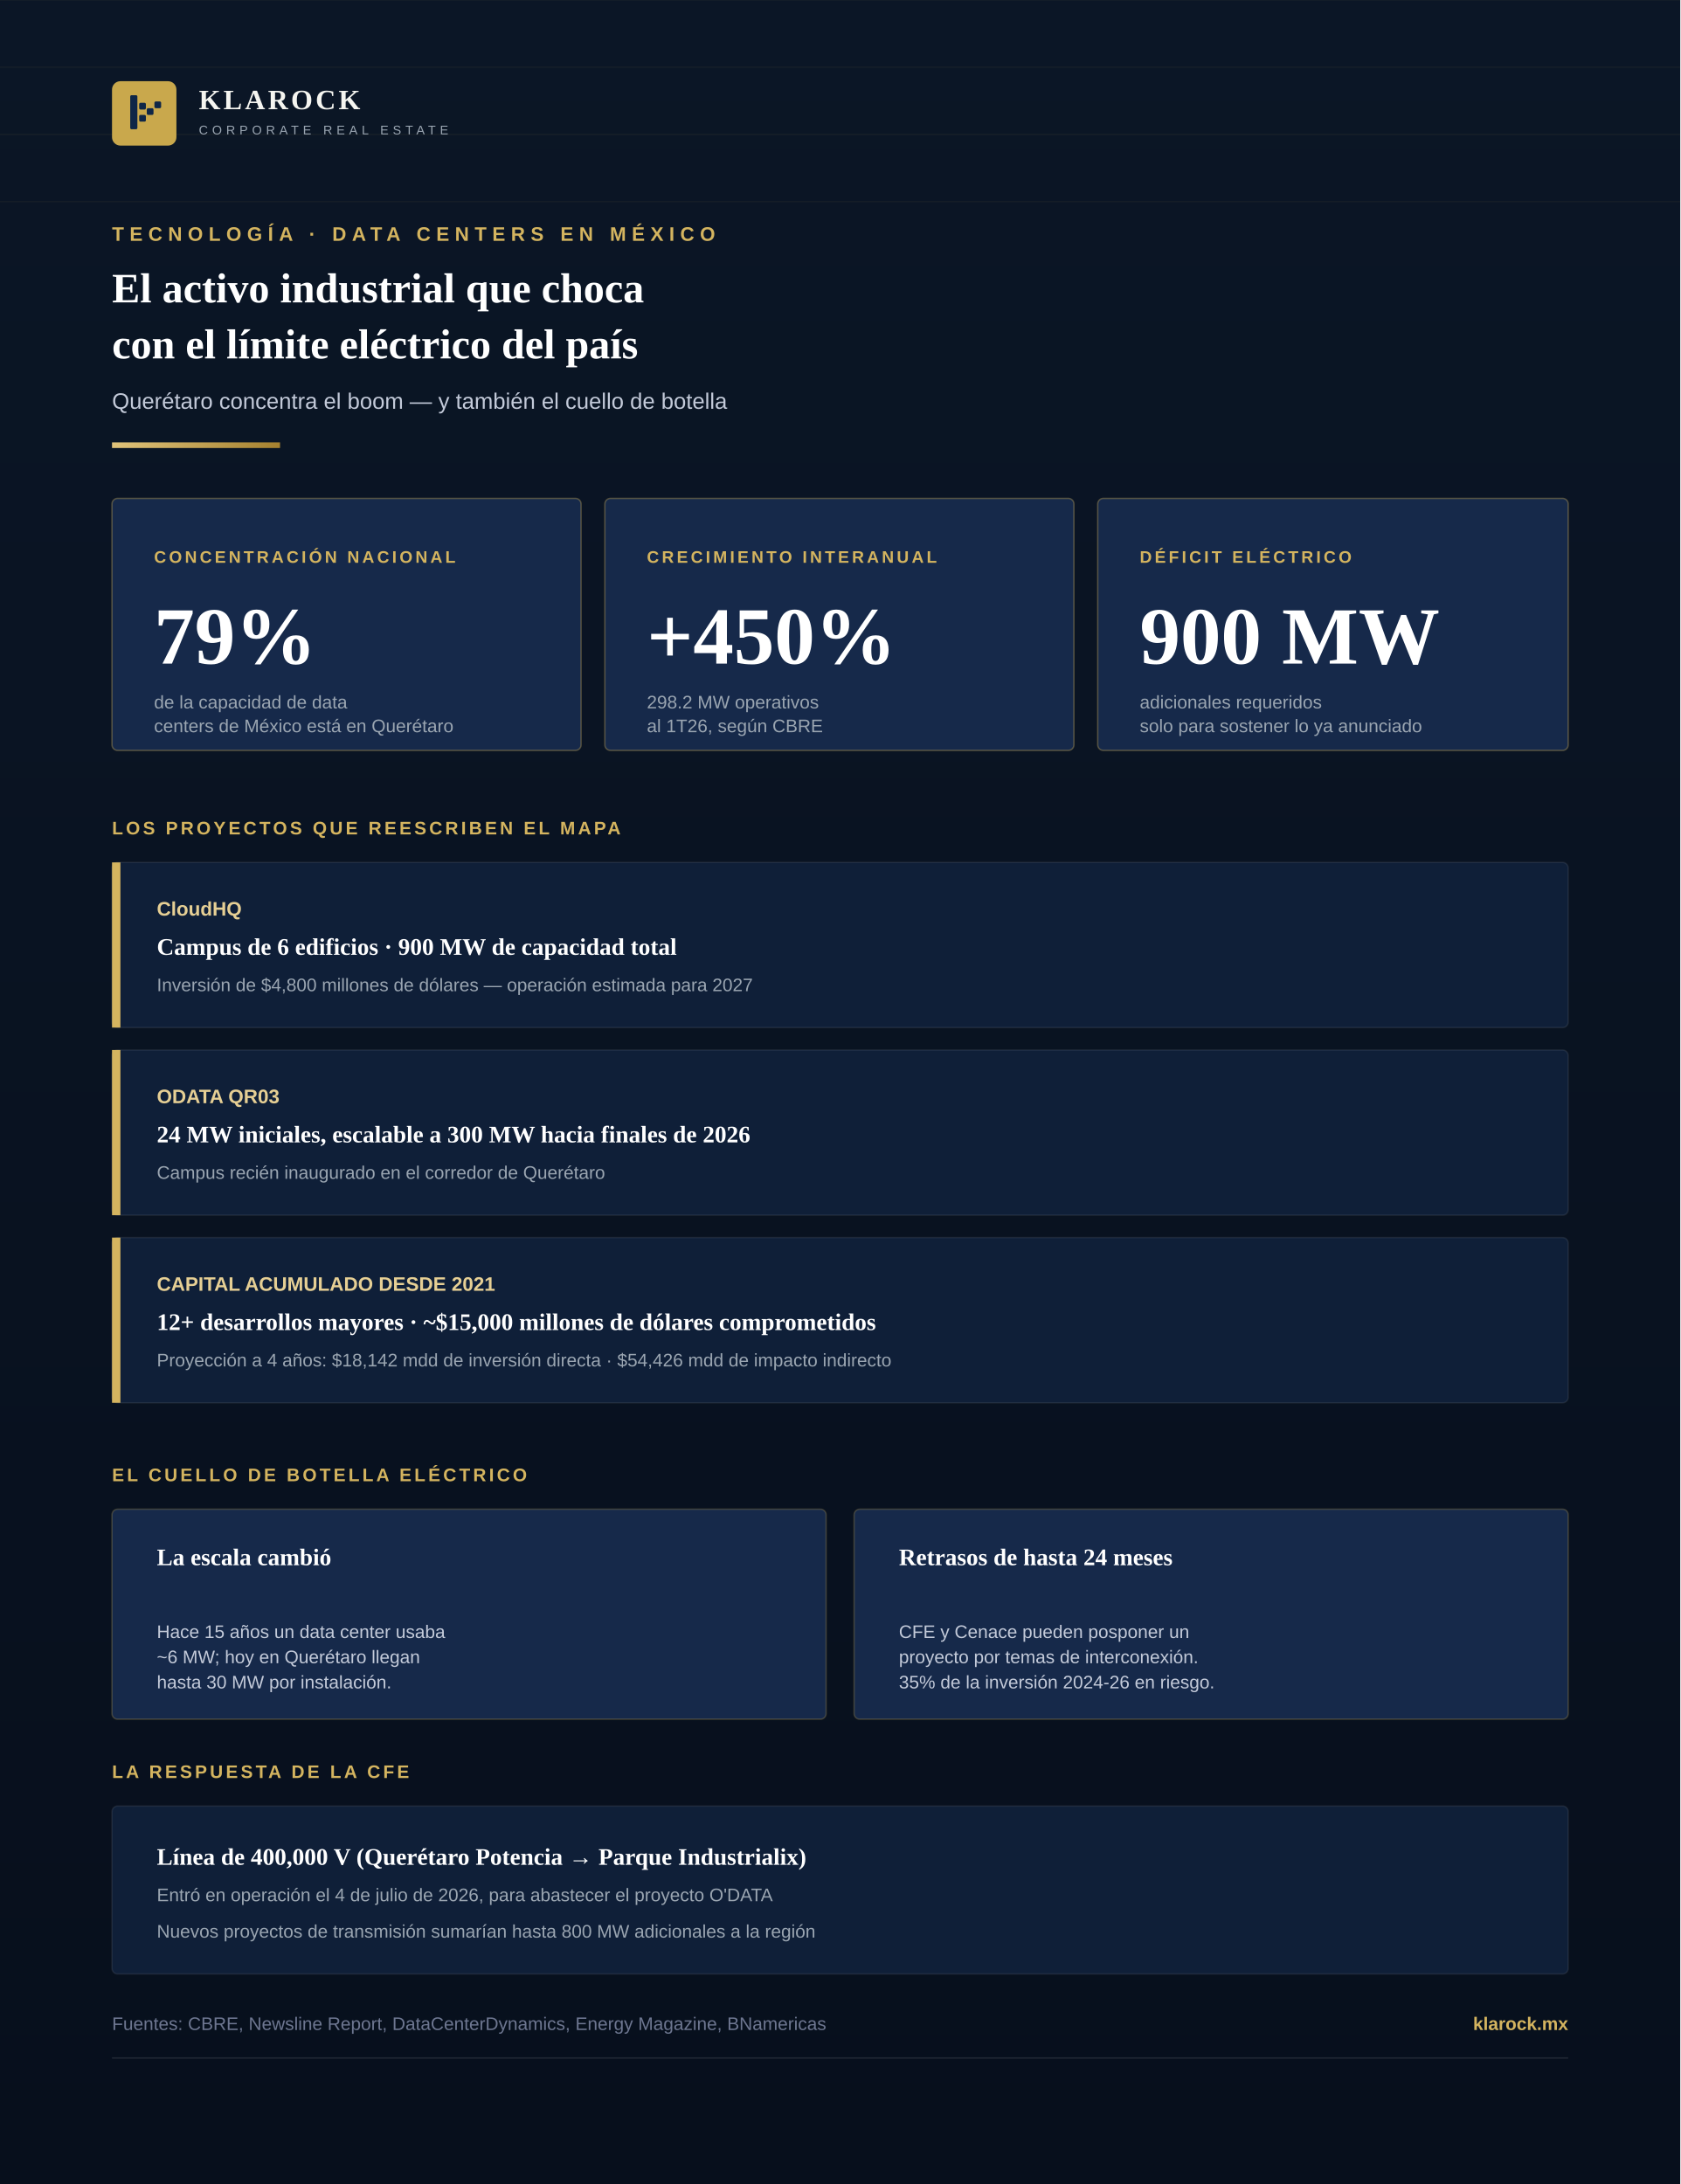
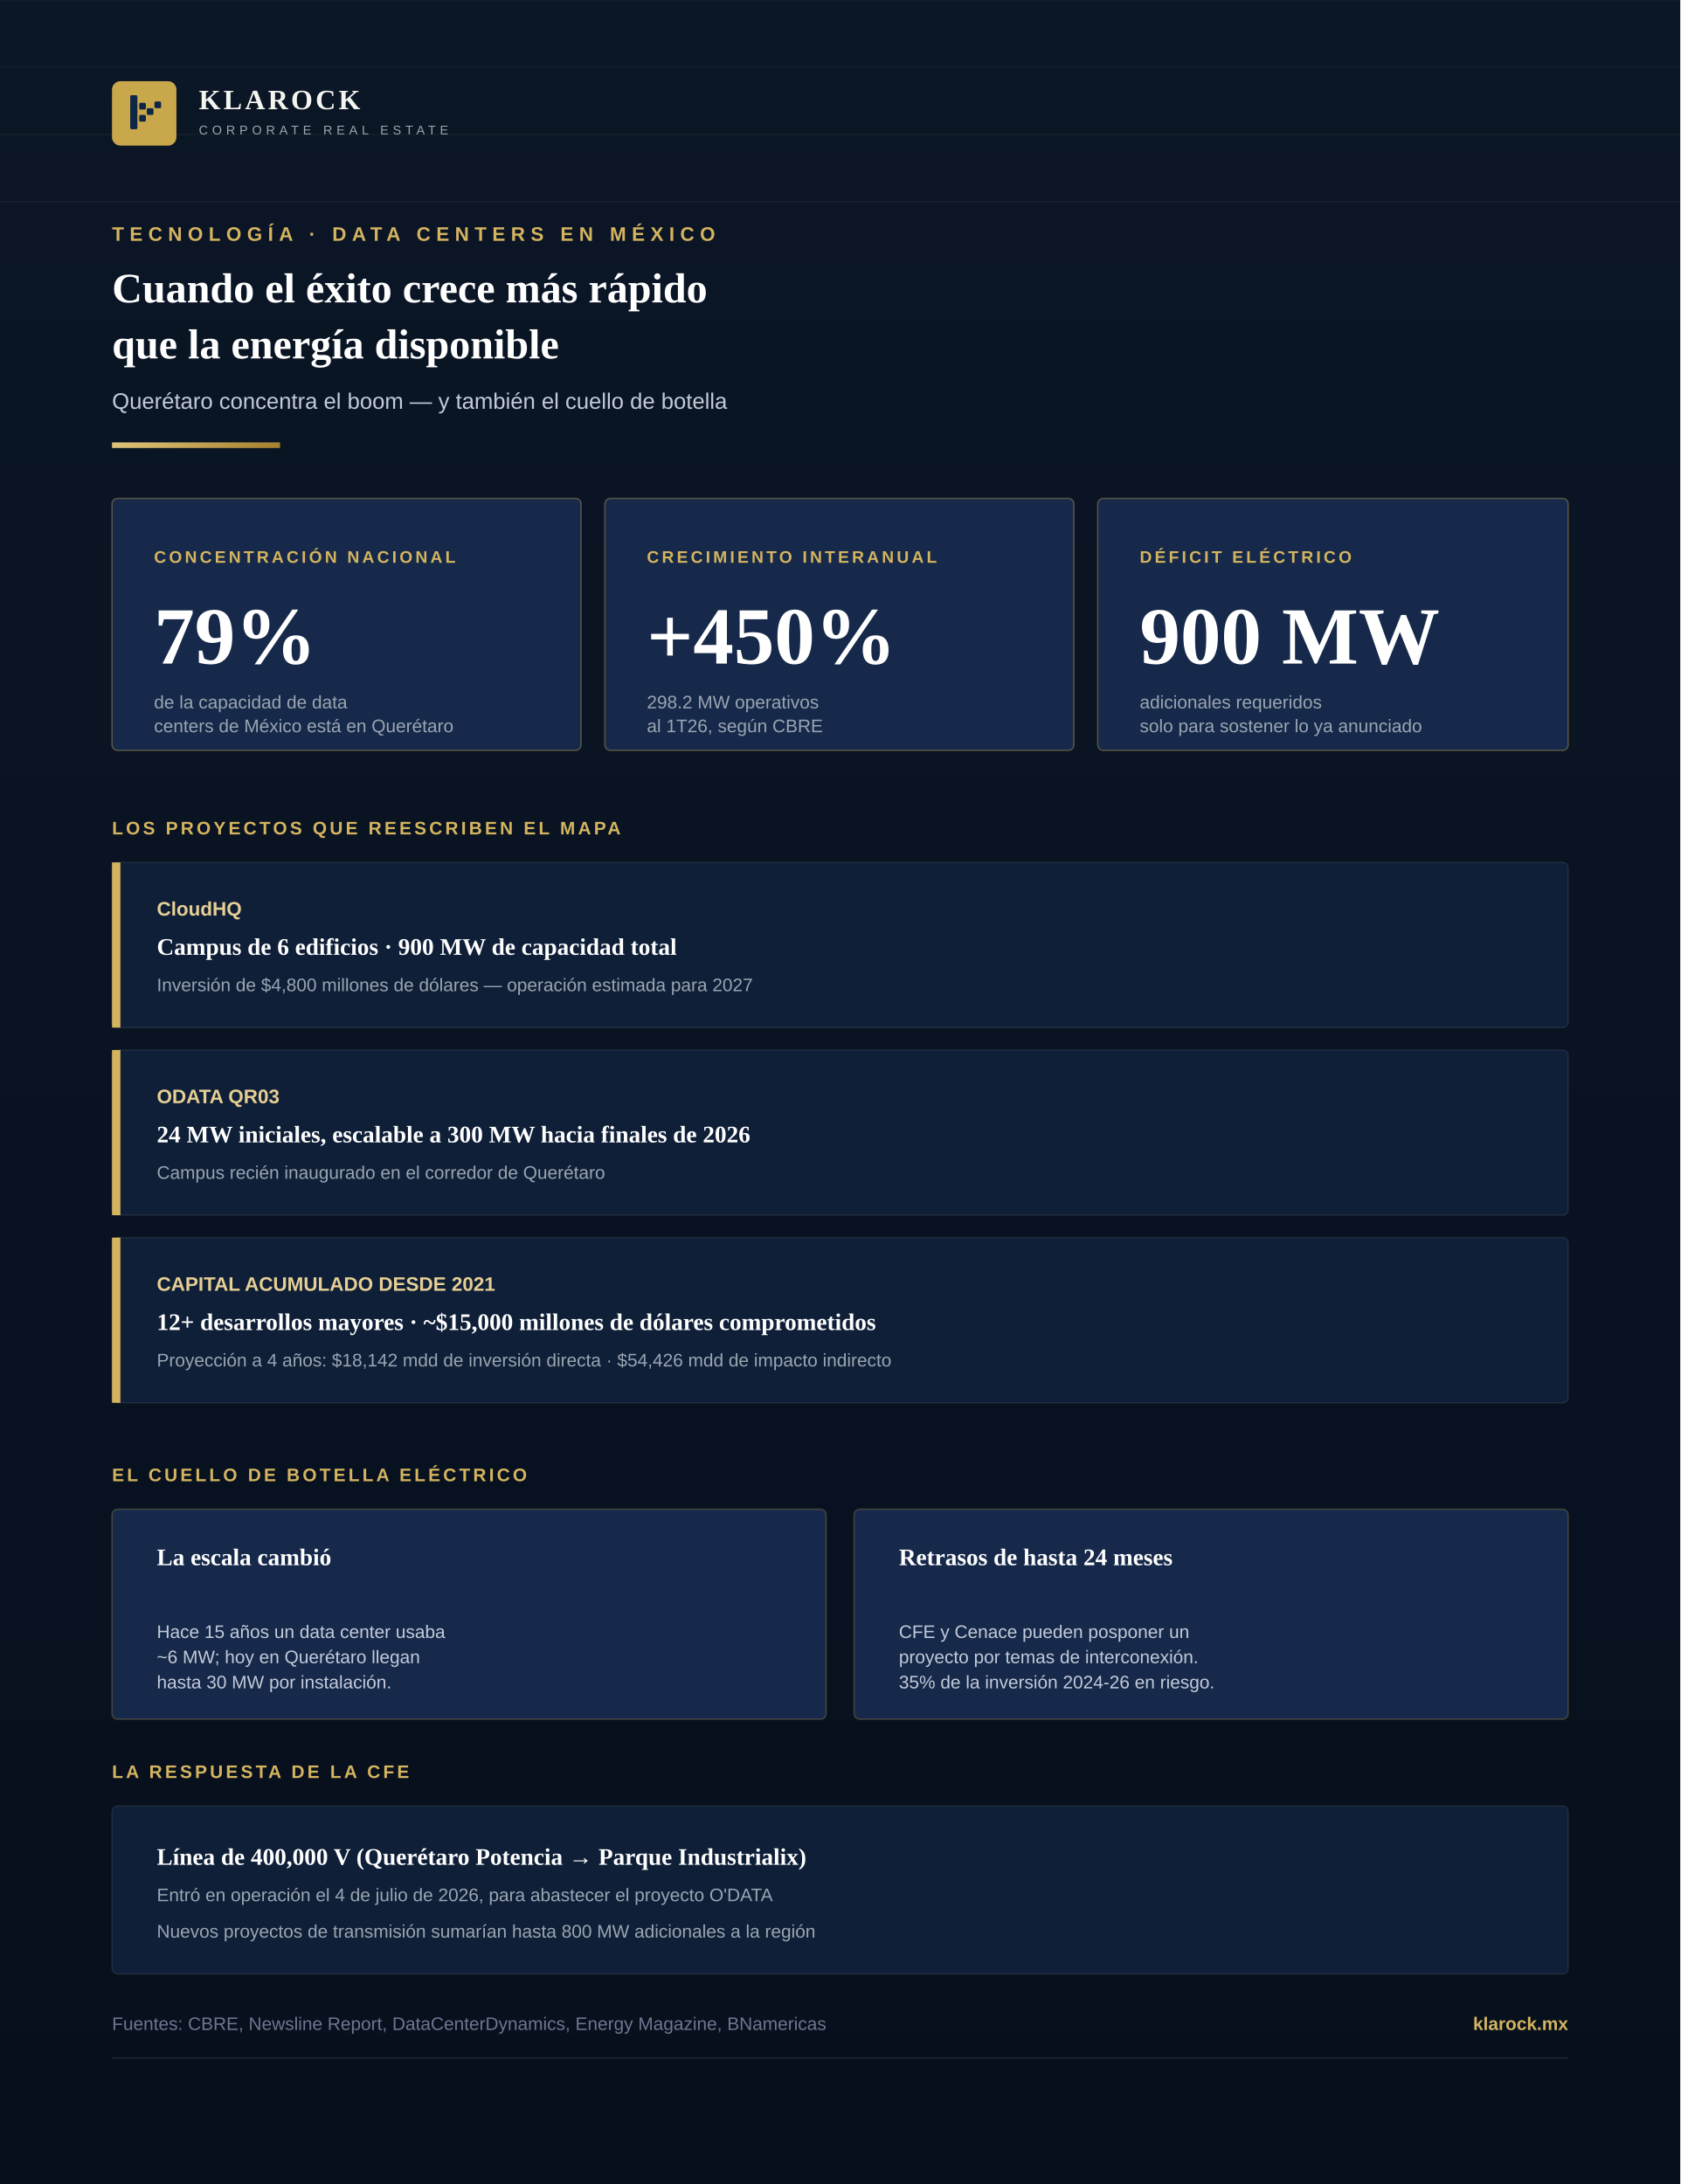
<svg xmlns="http://www.w3.org/2000/svg" viewBox="0 0 1200 1560" font-family="Georgia, 'Times New Roman', serif">
  <defs>
    <linearGradient id="bg" x1="0" y1="0" x2="0" y2="1">
      <stop offset="0%" stop-color="#0b1626" />
      <stop offset="100%" stop-color="#070f1c" />
    </linearGradient>
    <linearGradient id="goldbar" x1="0" y1="0" x2="1" y2="0">
      <stop offset="0%" stop-color="#e0c37a" />
      <stop offset="100%" stop-color="#a5812f" />
    </linearGradient>
  </defs>
  <rect width="1200" height="1560" fill="url(#bg)" />
  <g stroke="#d4b45f" stroke-opacity="0.05">
    <path d="M0,0 H1200 M0,48 H1200 M0,96 H1200 M0,144 H1200" />
  </g>
  <g transform="translate(80,58)">
    <rect x="0" y="0" width="46" height="46" rx="6" fill="#c9a84c" />
    <g transform="translate(13,10) scale(0.32)">
      <rect x="0" y="0" width="16" height="76" rx="3" fill="#0f2647" />
      <rect x="20" y="44" width="15" height="15" rx="3" fill="#0f2647" />
      <rect x="37" y="29" width="15" height="15" rx="3" fill="#0f2647" />
      <rect x="54" y="14" width="15" height="15" rx="3" fill="#0f2647" />
      <rect x="20" y="17" width="15" height="15" rx="3" fill="#0f2647" />
    </g>
    <text x="62" y="20" fill="#f5f5f0" font-size="20" font-weight="600" letter-spacing="2">KLAROCK</text>
    <text x="62" y="38" fill="#9aa5b1" font-size="9" letter-spacing="3" font-family="Arial, sans-serif">CORPORATE REAL ESTATE</text>
  </g>
  <text x="80" y="172" fill="#d4b45f" font-size="14" letter-spacing="4" font-family="Arial, sans-serif" font-weight="700">TECNOLOGÍA · DATA CENTERS EN MÉXICO</text>
-   <text x="80" y="216" fill="#ffffff" font-size="30" font-weight="600">El activo industrial que choca</text>
-   <text x="80" y="256" fill="#ffffff" font-size="30" font-weight="600">con el límite eléctrico del país</text>
+   <text x="80" y="216" fill="#ffffff" font-size="30" font-weight="600">Cuando el éxito crece más rápido</text>
+   <text x="80" y="256" fill="#ffffff" font-size="30" font-weight="600">que la energía disponible</text>
  <text x="80" y="292" fill="#c3cad9" font-size="16" font-family="Arial, sans-serif">Querétaro concentra el boom — y también el cuello de botella</text>
  <rect x="80" y="316" width="120" height="4" fill="url(#goldbar)" />
  <g transform="translate(80,356)">
    <rect width="335" height="180" rx="4" fill="#16294a" stroke="#d4b45f" stroke-opacity="0.35" />
    <text x="30" y="46" fill="#d4b45f" font-size="12" letter-spacing="2" font-family="Arial, sans-serif" font-weight="700">CONCENTRACIÓN NACIONAL</text>
    <text x="30" y="118" fill="#ffffff" font-size="58" font-weight="700">79%</text>
    <text x="30" y="150" fill="#9aa5b1" font-size="13" font-family="Arial, sans-serif">de la capacidad de data</text>
    <text x="30" y="167" fill="#9aa5b1" font-size="13" font-family="Arial, sans-serif">centers de México está en Querétaro</text>
  </g>
  <g transform="translate(432,356)">
    <rect width="335" height="180" rx="4" fill="#16294a" stroke="#d4b45f" stroke-opacity="0.35" />
    <text x="30" y="46" fill="#d4b45f" font-size="12" letter-spacing="2" font-family="Arial, sans-serif" font-weight="700">CRECIMIENTO INTERANUAL</text>
    <text x="30" y="118" fill="#ffffff" font-size="58" font-weight="700">+450%</text>
    <text x="30" y="150" fill="#9aa5b1" font-size="13" font-family="Arial, sans-serif">298.2 MW operativos</text>
    <text x="30" y="167" fill="#9aa5b1" font-size="13" font-family="Arial, sans-serif">al 1T26, según CBRE</text>
  </g>
  <g transform="translate(784,356)">
    <rect width="336" height="180" rx="4" fill="#16294a" stroke="#d4b45f" stroke-opacity="0.35" />
    <text x="30" y="46" fill="#d4b45f" font-size="12" letter-spacing="2" font-family="Arial, sans-serif" font-weight="700">DÉFICIT ELÉCTRICO</text>
    <text x="30" y="118" fill="#ffffff" font-size="58" font-weight="700">900 MW</text>
    <text x="30" y="150" fill="#9aa5b1" font-size="13" font-family="Arial, sans-serif">adicionales requeridos</text>
    <text x="30" y="167" fill="#9aa5b1" font-size="13" font-family="Arial, sans-serif">solo para sostener lo ya anunciado</text>
  </g>
  <text x="80" y="596" fill="#d4b45f" font-size="13" letter-spacing="2" font-family="Arial, sans-serif" font-weight="700">LOS PROYECTOS QUE REESCRIBEN EL MAPA</text>
  <g transform="translate(80,616)">
    <rect width="1040" height="118" rx="4" fill="#0f1f38" stroke="#ffffff" stroke-opacity="0.08" />
    <rect x="0" y="0" width="6" height="118" fill="#d4b45f" />
    <text x="32" y="38" fill="#e6cf94" font-size="14" font-family="Arial, sans-serif" font-weight="700">CloudHQ</text>
    <text x="32" y="66" fill="#ffffff" font-size="17" font-weight="600">Campus de 6 edificios · 900 MW de capacidad total</text>
    <text x="32" y="92" fill="#9aa5b1" font-size="13" font-family="Arial, sans-serif">Inversión de $4,800 millones de dólares — operación estimada para 2027</text>
  </g>
  <g transform="translate(80,750)">
    <rect width="1040" height="118" rx="4" fill="#0f1f38" stroke="#ffffff" stroke-opacity="0.08" />
    <rect x="0" y="0" width="6" height="118" fill="#d4b45f" />
    <text x="32" y="38" fill="#e6cf94" font-size="14" font-family="Arial, sans-serif" font-weight="700">ODATA QR03</text>
    <text x="32" y="66" fill="#ffffff" font-size="17" font-weight="600">24 MW iniciales, escalable a 300 MW hacia finales de 2026</text>
    <text x="32" y="92" fill="#9aa5b1" font-size="13" font-family="Arial, sans-serif">Campus recién inaugurado en el corredor de Querétaro</text>
  </g>
  <g transform="translate(80,884)">
    <rect width="1040" height="118" rx="4" fill="#0f1f38" stroke="#ffffff" stroke-opacity="0.08" />
    <rect x="0" y="0" width="6" height="118" fill="#d4b45f" />
    <text x="32" y="38" fill="#e6cf94" font-size="14" font-family="Arial, sans-serif" font-weight="700">CAPITAL ACUMULADO DESDE 2021</text>
    <text x="32" y="66" fill="#ffffff" font-size="17" font-weight="600">12+ desarrollos mayores · ~$15,000 millones de dólares comprometidos</text>
    <text x="32" y="92" fill="#9aa5b1" font-size="13" font-family="Arial, sans-serif">Proyección a 4 años: $18,142 mdd de inversión directa · $54,426 mdd de impacto indirecto</text>
  </g>
  <text x="80" y="1058" fill="#d4b45f" font-size="13" letter-spacing="2" font-family="Arial, sans-serif" font-weight="700">EL CUELLO DE BOTELLA ELÉCTRICO</text>
  <g transform="translate(80,1078)">
    <rect width="510" height="150" rx="4" fill="#16294a" stroke="#d4b45f" stroke-opacity="0.25" />
    <text x="32" y="40" fill="#ffffff" font-size="17" font-weight="600">La escala cambió</text>
    <text x="32" y="92" fill="#c3cad9" font-size="13" font-family="Arial, sans-serif">Hace 15 años un data center usaba</text>
    <text x="32" y="110" fill="#c3cad9" font-size="13" font-family="Arial, sans-serif">~6 MW; hoy en Querétaro llegan</text>
    <text x="32" y="128" fill="#c3cad9" font-size="13" font-family="Arial, sans-serif">hasta 30 MW por instalación.</text>
  </g>
  <g transform="translate(610,1078)">
    <rect width="510" height="150" rx="4" fill="#16294a" stroke="#d4b45f" stroke-opacity="0.25" />
    <text x="32" y="40" fill="#ffffff" font-size="17" font-weight="600">Retrasos de hasta 24 meses</text>
    <text x="32" y="92" fill="#c3cad9" font-size="13" font-family="Arial, sans-serif">CFE y Cenace pueden posponer un</text>
    <text x="32" y="110" fill="#c3cad9" font-size="13" font-family="Arial, sans-serif">proyecto por temas de interconexión.</text>
    <text x="32" y="128" fill="#c3cad9" font-size="13" font-family="Arial, sans-serif">35% de la inversión 2024-26 en riesgo.</text>
  </g>
  <text x="80" y="1270" fill="#d4b45f" font-size="13" letter-spacing="2" font-family="Arial, sans-serif" font-weight="700">LA RESPUESTA DE LA CFE</text>
  <g transform="translate(80,1290)">
    <rect width="1040" height="120" rx="4" fill="#0f1f38" stroke="#ffffff" stroke-opacity="0.08" />
    <text x="32" y="42" fill="#ffffff" font-size="17" font-weight="600">Línea de 400,000 V (Querétaro Potencia → Parque Industrialix)</text>
    <text x="32" y="68" fill="#9aa5b1" font-size="13" font-family="Arial, sans-serif">Entró en operación el 4 de julio de 2026, para abastecer el proyecto O'DATA</text>
    <text x="32" y="94" fill="#9aa5b1" font-size="13" font-family="Arial, sans-serif">Nuevos proyectos de transmisión sumarían hasta 800 MW adicionales a la región</text>
  </g>
  <line x1="80" y1="1470" x2="1120" y2="1470" stroke="#ffffff" stroke-opacity="0.1" />
  <text x="80" y="1450" fill="#6d7690" font-size="13" font-family="Arial, sans-serif">Fuentes: CBRE, Newsline Report, DataCenterDynamics, Energy Magazine, BNamericas</text>
  <text x="1120" y="1450" fill="#d4b45f" font-size="13" font-family="Arial, sans-serif" text-anchor="end" font-weight="700">klarock.mx</text>
</svg>
